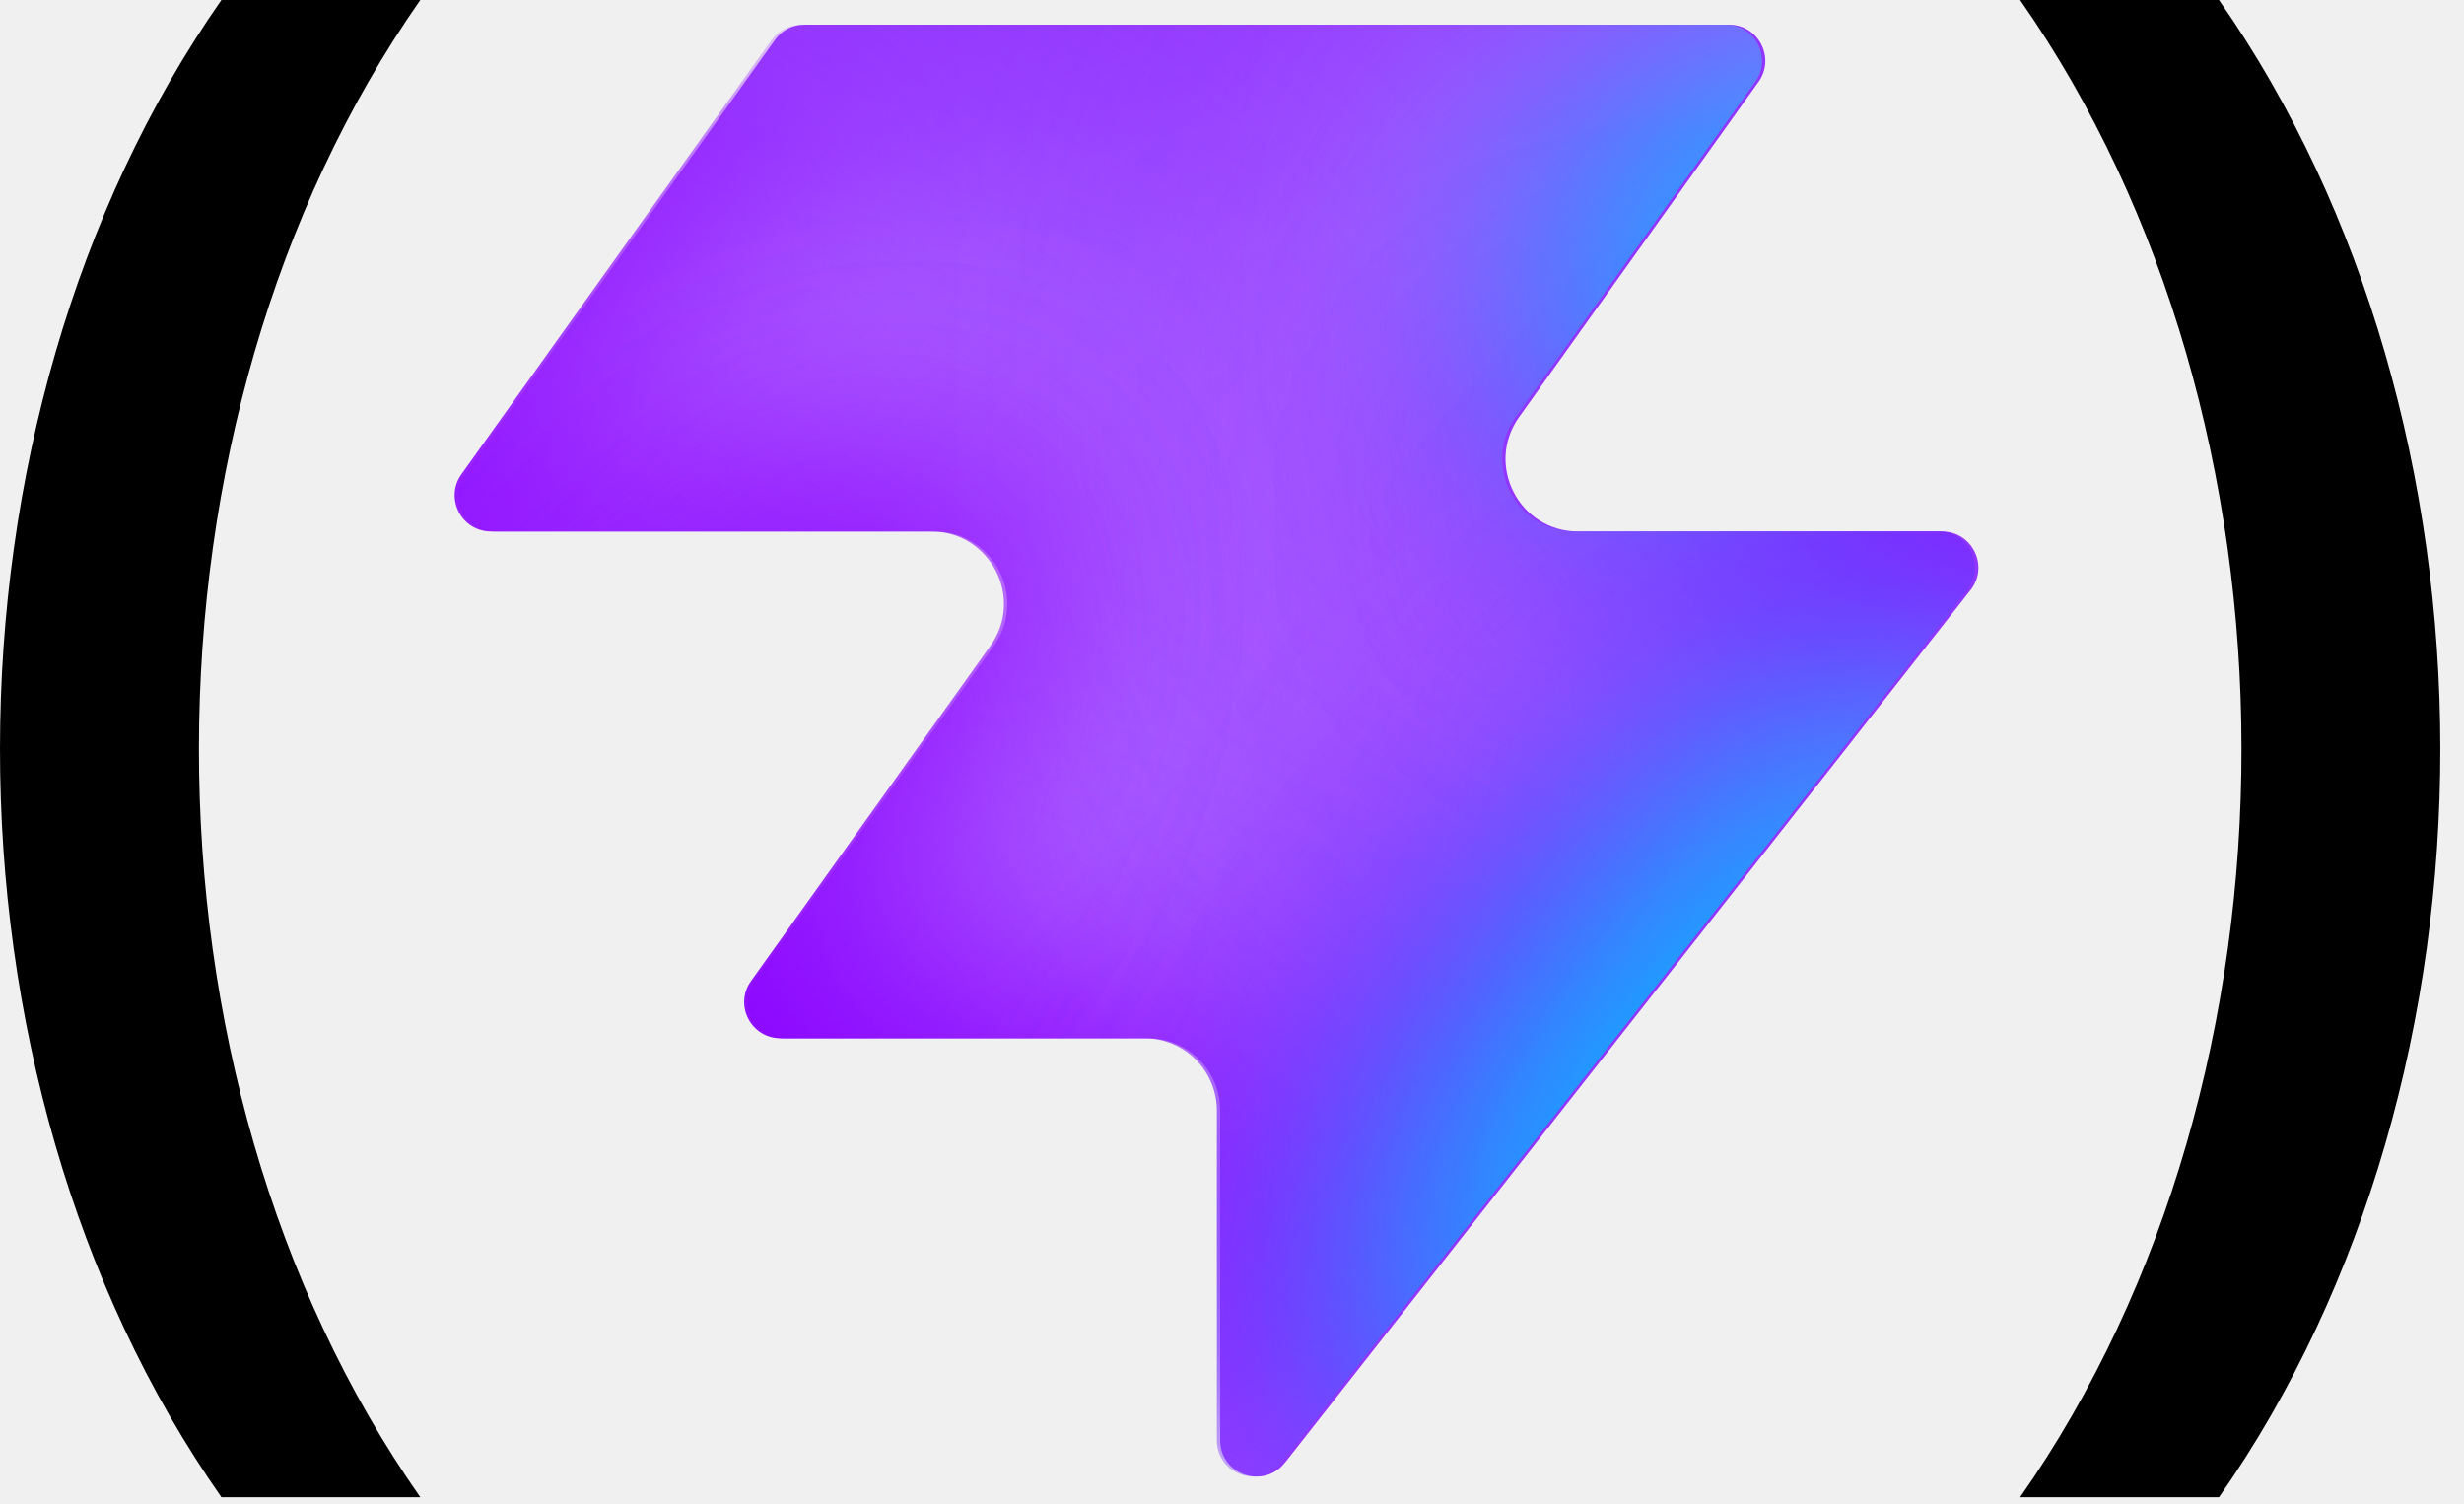
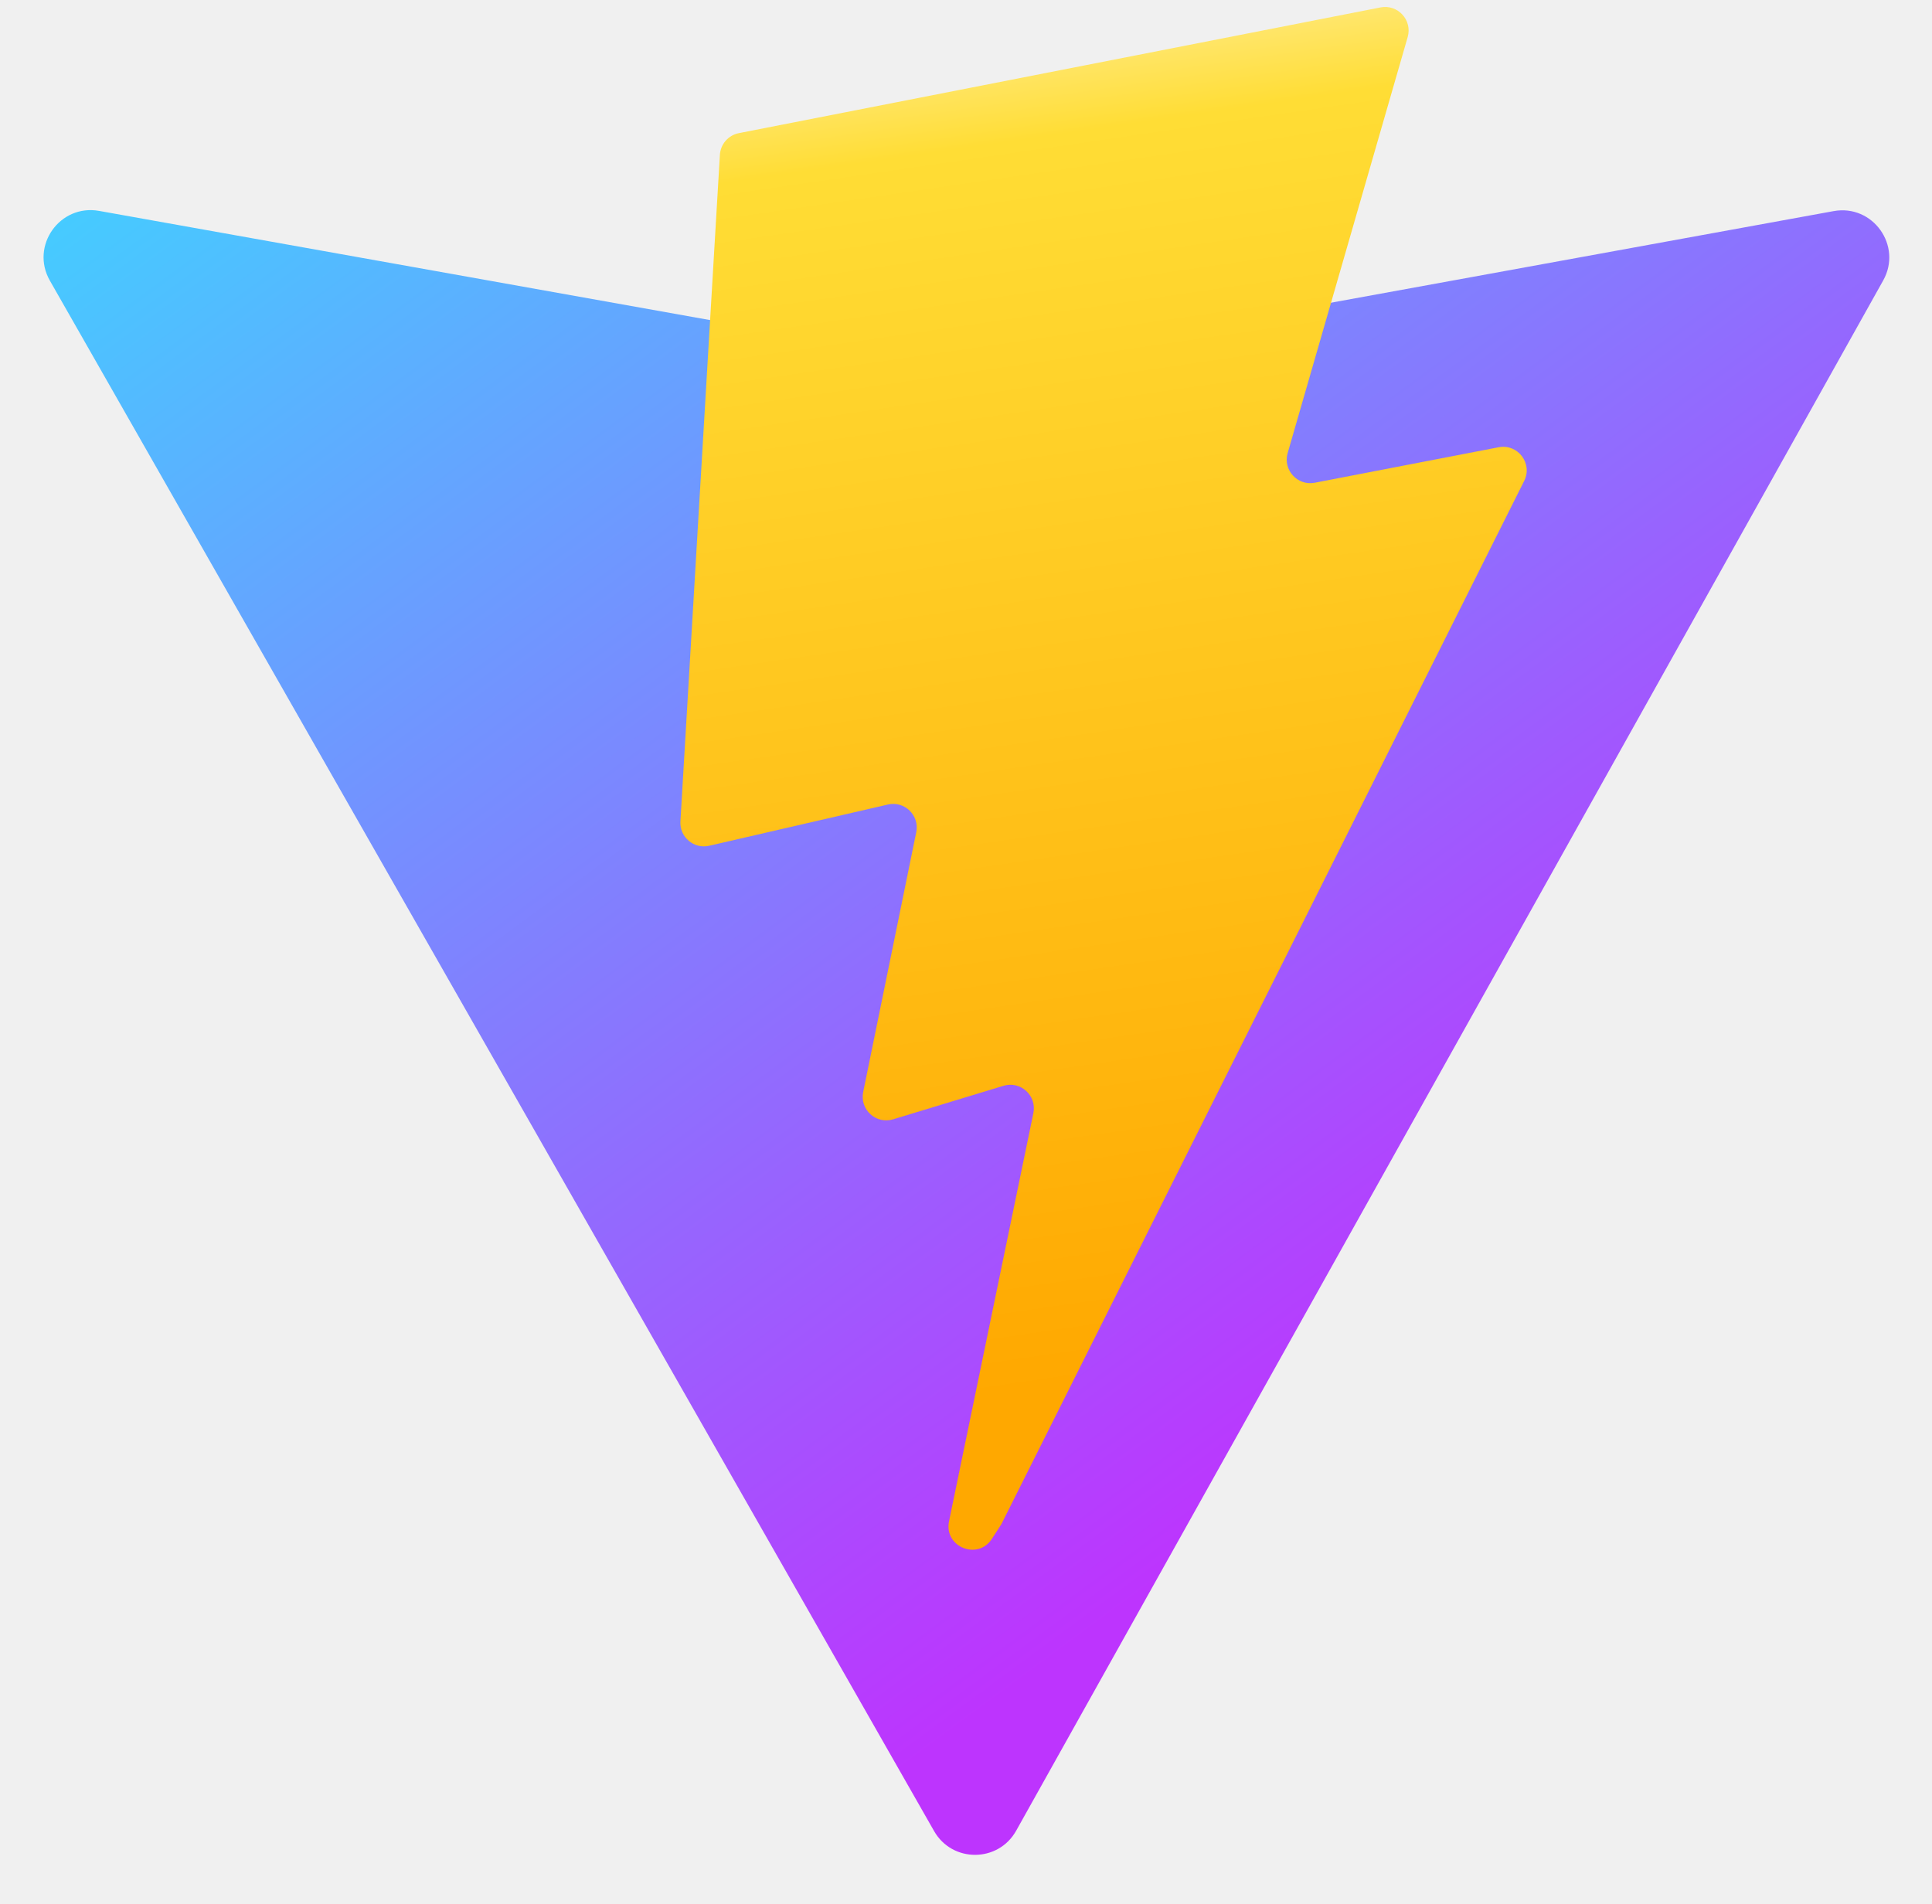
- <svg xmlns="http://www.w3.org/2000/svg" width="77" height="47" fill="none" aria-labelledby="vite-logo-title" viewBox="0 0 77 47">
-   <style>.parenthesis{fill:#000}@media (prefers-color-scheme:dark){.parenthesis{fill:#fff}}</style>
-   <path fill="#9135ff" d="M40.151 45.71c-.663.844-2.02.374-2.02-.699V34.708a2.26 2.26 0 0 0-2.262-2.262H24.493c-.92 0-1.457-1.04-.92-1.788l7.479-10.471c1.07-1.498 0-3.578-1.842-3.578H15.443c-.92 0-1.456-1.04-.92-1.788l9.696-13.576c.213-.297.556-.474.92-.474h28.894c.92 0 1.456 1.04.92 1.788l-7.48 10.472c-1.07 1.497 0 3.578 1.842 3.578h11.376c.944 0 1.474 1.087.89 1.83L40.153 45.712z" />
-   <mask id="a" width="48" height="47" x="14" y="0" maskUnits="userSpaceOnUse" style="mask-type:alpha">
-     <path fill="#000" d="M40.047 45.71c-.663.843-2.02.374-2.02-.699V34.708a2.26 2.26 0 0 0-2.262-2.262H24.389c-.92 0-1.457-1.04-.92-1.788l7.479-10.472c1.07-1.497 0-3.578-1.842-3.578H15.34c-.92 0-1.456-1.04-.92-1.788l9.696-13.575c.213-.297.556-.474.92-.474H53.93c.92 0 1.456 1.04.92 1.788L47.37 13.03c-1.07 1.498 0 3.578 1.842 3.578h11.376c.944 0 1.474 1.088.89 1.831L40.049 45.712z" />
-   </mask>
-   <g mask="url(#a)">
-     <g filter="url(#b)">
-       <ellipse cx="5.508" cy="14.704" fill="#eee6ff" rx="5.508" ry="14.704" transform="rotate(269.814 20.96 11.29)scale(-1 1)" />
-     </g>
-     <g filter="url(#c)">
-       <ellipse cx="10.399" cy="29.851" fill="#eee6ff" rx="10.399" ry="29.851" transform="rotate(89.814 -16.902 -8.275)scale(1 -1)" />
-     </g>
-     <g filter="url(#d)">
-       <ellipse cx="5.508" cy="30.487" fill="#8900ff" rx="5.508" ry="30.487" transform="rotate(89.814 -19.197 -7.127)scale(1 -1)" />
-     </g>
-     <g filter="url(#e)">
-       <ellipse cx="5.508" cy="30.599" fill="#8900ff" rx="5.508" ry="30.599" transform="rotate(89.814 -25.928 4.177)scale(1 -1)" />
-     </g>
-     <g filter="url(#f)">
-       <ellipse cx="5.508" cy="30.599" fill="#8900ff" rx="5.508" ry="30.599" transform="rotate(89.814 -25.738 5.52)scale(1 -1)" />
-     </g>
-     <g filter="url(#g)">
-       <ellipse cx="14.072" cy="22.078" fill="#eee6ff" rx="14.072" ry="22.078" transform="rotate(93.35 31.245 55.578)scale(-1 1)" />
-     </g>
-     <g filter="url(#h)">
-       <ellipse cx="3.47" cy="21.501" fill="#8900ff" rx="3.47" ry="21.501" transform="rotate(89.009 35.419 55.202)scale(-1 1)" />
-     </g>
-     <g filter="url(#i)">
-       <ellipse cx="3.47" cy="21.501" fill="#8900ff" rx="3.47" ry="21.501" transform="rotate(89.009 35.419 55.202)scale(-1 1)" />
-     </g>
-     <g filter="url(#j)">
-       <ellipse cx="14.592" cy="9.743" fill="#8900ff" rx="4.407" ry="29.108" transform="rotate(39.51 14.592 9.743)" />
-     </g>
-     <g filter="url(#k)">
-       <ellipse cx="61.728" cy="-5.321" fill="#8900ff" rx="4.407" ry="29.108" transform="rotate(37.892 61.728 -5.32)" />
-     </g>
-     <g filter="url(#l)">
-       <ellipse cx="55.618" cy="7.104" fill="#00c2ff" rx="5.971" ry="9.665" transform="rotate(37.892 55.618 7.104)" />
-     </g>
-     <g filter="url(#m)">
-       <ellipse cx="12.326" cy="39.103" fill="#8900ff" rx="4.407" ry="29.108" transform="rotate(37.892 12.326 39.103)" />
-     </g>
-     <g filter="url(#n)">
-       <ellipse cx="12.326" cy="39.103" fill="#8900ff" rx="4.407" ry="29.108" transform="rotate(37.892 12.326 39.103)" />
-     </g>
-     <g filter="url(#o)">
-       <ellipse cx="49.857" cy="30.678" fill="#8900ff" rx="4.407" ry="29.108" transform="rotate(37.892 49.857 30.678)" />
-     </g>
-     <g filter="url(#p)">
-       <ellipse cx="52.623" cy="33.171" fill="#00c2ff" rx="5.971" ry="15.297" transform="rotate(37.892 52.623 33.17)" />
-     </g>
-   </g>
-   <path d="M6.919 0c-9.198 13.166-9.252 33.575 0 46.789h6.215c-9.25-13.214-9.196-33.623 0-46.789zm62.424 0h-6.215c9.198 13.166 9.252 33.575 0 46.789h6.215c9.25-13.214 9.196-33.623 0-46.789" class="parenthesis" />
+ <svg xmlns="http://www.w3.org/2000/svg" width="410" height="404" viewBox="0 0 410 404" fill="none">
+   <path d="M399.641 59.525L215.643 388.545C211.844 395.338 202.084 395.378 198.228 388.618L10.582 59.556C6.381 52.19 12.68 43.267 21.028 44.759L205.223 77.682C206.398 77.892 207.601 77.89 208.776 77.676L389.119 44.806C397.439 43.289 403.768 52.143 399.641 59.525Z" fill="url(#paint0_linear)" />
+   <path d="M292.965 1.574L156.801 28.255C154.563 28.694 152.906 30.59 152.771 32.866L144.395 174.33C144.198 177.662 147.258 180.248 150.51 179.498L188.42 170.749C191.967 169.931 195.172 173.055 194.443 176.622L183.18 231.775C182.422 235.487 185.907 238.661 189.532 237.56L212.947 230.446C216.577 229.344 220.065 232.527 219.297 236.242L201.398 322.875C200.278 328.294 207.486 331.249 210.492 326.603L212.5 323.5L323.454 102.072C325.312 98.365 322.108 94.137 318.036 94.923L279.014 102.454C275.347 103.161 272.227 99.746 273.262 96.158L298.731 7.867C299.767 4.273 296.636 0.855 292.965 1.574Z" fill="url(#paint1_linear)" />
  <defs>
-     <filter id="b" width="60.045" height="41.654" x="-5.564" y="16.92" color-interpolation-filters="sRGB" filterUnits="userSpaceOnUse">
-       <feFlood flood-opacity="0" result="BackgroundImageFix" />
-       <feBlend in="SourceGraphic" in2="BackgroundImageFix" result="shape" />
-       <feGaussianBlur result="effect1_foregroundBlur_2002_17286" stdDeviation="7.659" />
-     </filter>
-     <filter id="c" width="90.34" height="51.437" x="-40.407" y="-6.762" color-interpolation-filters="sRGB" filterUnits="userSpaceOnUse">
-       <feFlood flood-opacity="0" result="BackgroundImageFix" />
-       <feBlend in="SourceGraphic" in2="BackgroundImageFix" result="shape" />
-       <feGaussianBlur result="effect1_foregroundBlur_2002_17286" stdDeviation="7.659" />
-     </filter>
-     <filter id="d" width="79.355" height="29.4" x="-35.435" y="2.801" color-interpolation-filters="sRGB" filterUnits="userSpaceOnUse">
-       <feFlood flood-opacity="0" result="BackgroundImageFix" />
-       <feBlend in="SourceGraphic" in2="BackgroundImageFix" result="shape" />
-       <feGaussianBlur result="effect1_foregroundBlur_2002_17286" stdDeviation="4.596" />
-     </filter>
-     <filter id="e" width="79.579" height="29.4" x="-30.84" y="20.8" color-interpolation-filters="sRGB" filterUnits="userSpaceOnUse">
-       <feFlood flood-opacity="0" result="BackgroundImageFix" />
-       <feBlend in="SourceGraphic" in2="BackgroundImageFix" result="shape" />
-       <feGaussianBlur result="effect1_foregroundBlur_2002_17286" stdDeviation="4.596" />
-     </filter>
-     <filter id="f" width="79.579" height="29.4" x="-29.307" y="21.949" color-interpolation-filters="sRGB" filterUnits="userSpaceOnUse">
-       <feFlood flood-opacity="0" result="BackgroundImageFix" />
-       <feBlend in="SourceGraphic" in2="BackgroundImageFix" result="shape" />
-       <feGaussianBlur result="effect1_foregroundBlur_2002_17286" stdDeviation="4.596" />
-     </filter>
-     <filter id="g" width="74.749" height="58.852" x="29.961" y="-17.13" color-interpolation-filters="sRGB" filterUnits="userSpaceOnUse">
-       <feFlood flood-opacity="0" result="BackgroundImageFix" />
-       <feBlend in="SourceGraphic" in2="BackgroundImageFix" result="shape" />
-       <feGaussianBlur result="effect1_foregroundBlur_2002_17286" stdDeviation="7.659" />
-     </filter>
-     <filter id="h" width="61.377" height="25.362" x="37.754" y="3.055" color-interpolation-filters="sRGB" filterUnits="userSpaceOnUse">
-       <feFlood flood-opacity="0" result="BackgroundImageFix" />
-       <feBlend in="SourceGraphic" in2="BackgroundImageFix" result="shape" />
-       <feGaussianBlur result="effect1_foregroundBlur_2002_17286" stdDeviation="4.596" />
-     </filter>
-     <filter id="i" width="61.377" height="25.362" x="37.754" y="3.055" color-interpolation-filters="sRGB" filterUnits="userSpaceOnUse">
-       <feFlood flood-opacity="0" result="BackgroundImageFix" />
-       <feBlend in="SourceGraphic" in2="BackgroundImageFix" result="shape" />
-       <feGaussianBlur result="effect1_foregroundBlur_2002_17286" stdDeviation="4.596" />
-     </filter>
-     <filter id="j" width="56.045" height="63.649" x="-13.43" y="-22.082" color-interpolation-filters="sRGB" filterUnits="userSpaceOnUse">
-       <feFlood flood-opacity="0" result="BackgroundImageFix" />
-       <feBlend in="SourceGraphic" in2="BackgroundImageFix" result="shape" />
-       <feGaussianBlur result="effect1_foregroundBlur_2002_17286" stdDeviation="4.596" />
-     </filter>
-     <filter id="k" width="54.814" height="64.646" x="34.321" y="-37.644" color-interpolation-filters="sRGB" filterUnits="userSpaceOnUse">
-       <feFlood flood-opacity="0" result="BackgroundImageFix" />
-       <feBlend in="SourceGraphic" in2="BackgroundImageFix" result="shape" />
-       <feGaussianBlur result="effect1_foregroundBlur_2002_17286" stdDeviation="4.596" />
-     </filter>
-     <filter id="l" width="33.541" height="35.313" x="38.847" y="-10.552" color-interpolation-filters="sRGB" filterUnits="userSpaceOnUse">
-       <feFlood flood-opacity="0" result="BackgroundImageFix" />
-       <feBlend in="SourceGraphic" in2="BackgroundImageFix" result="shape" />
-       <feGaussianBlur result="effect1_foregroundBlur_2002_17286" stdDeviation="4.596" />
-     </filter>
-     <filter id="m" width="54.814" height="64.646" x="-15.081" y="6.78" color-interpolation-filters="sRGB" filterUnits="userSpaceOnUse">
-       <feFlood flood-opacity="0" result="BackgroundImageFix" />
-       <feBlend in="SourceGraphic" in2="BackgroundImageFix" result="shape" />
-       <feGaussianBlur result="effect1_foregroundBlur_2002_17286" stdDeviation="4.596" />
-     </filter>
-     <filter id="n" width="54.814" height="64.646" x="-15.081" y="6.78" color-interpolation-filters="sRGB" filterUnits="userSpaceOnUse">
-       <feFlood flood-opacity="0" result="BackgroundImageFix" />
-       <feBlend in="SourceGraphic" in2="BackgroundImageFix" result="shape" />
-       <feGaussianBlur result="effect1_foregroundBlur_2002_17286" stdDeviation="4.596" />
-     </filter>
-     <filter id="o" width="54.814" height="64.646" x="22.45" y="-1.645" color-interpolation-filters="sRGB" filterUnits="userSpaceOnUse">
-       <feFlood flood-opacity="0" result="BackgroundImageFix" />
-       <feBlend in="SourceGraphic" in2="BackgroundImageFix" result="shape" />
-       <feGaussianBlur result="effect1_foregroundBlur_2002_17286" stdDeviation="4.596" />
-     </filter>
-     <filter id="p" width="39.409" height="43.623" x="32.919" y="11.36" color-interpolation-filters="sRGB" filterUnits="userSpaceOnUse">
-       <feFlood flood-opacity="0" result="BackgroundImageFix" />
-       <feBlend in="SourceGraphic" in2="BackgroundImageFix" result="shape" />
-       <feGaussianBlur result="effect1_foregroundBlur_2002_17286" stdDeviation="4.596" />
-     </filter>
+     <linearGradient id="paint0_linear" x1="6" y1="33" x2="235" y2="344" gradientUnits="userSpaceOnUse">
+       <stop stop-color="#41D1FF" />
+       <stop offset="1" stop-color="#BD34FE" />
+     </linearGradient>
+     <linearGradient id="paint1_linear" x1="194.651" y1="8.818" x2="236.076" y2="292.989" gradientUnits="userSpaceOnUse">
+       <stop stop-color="#FFEA83" />
+       <stop offset="0.083" stop-color="#FFDD35" />
+       <stop offset="1" stop-color="#FFA800" />
+     </linearGradient>
  </defs>
</svg>
